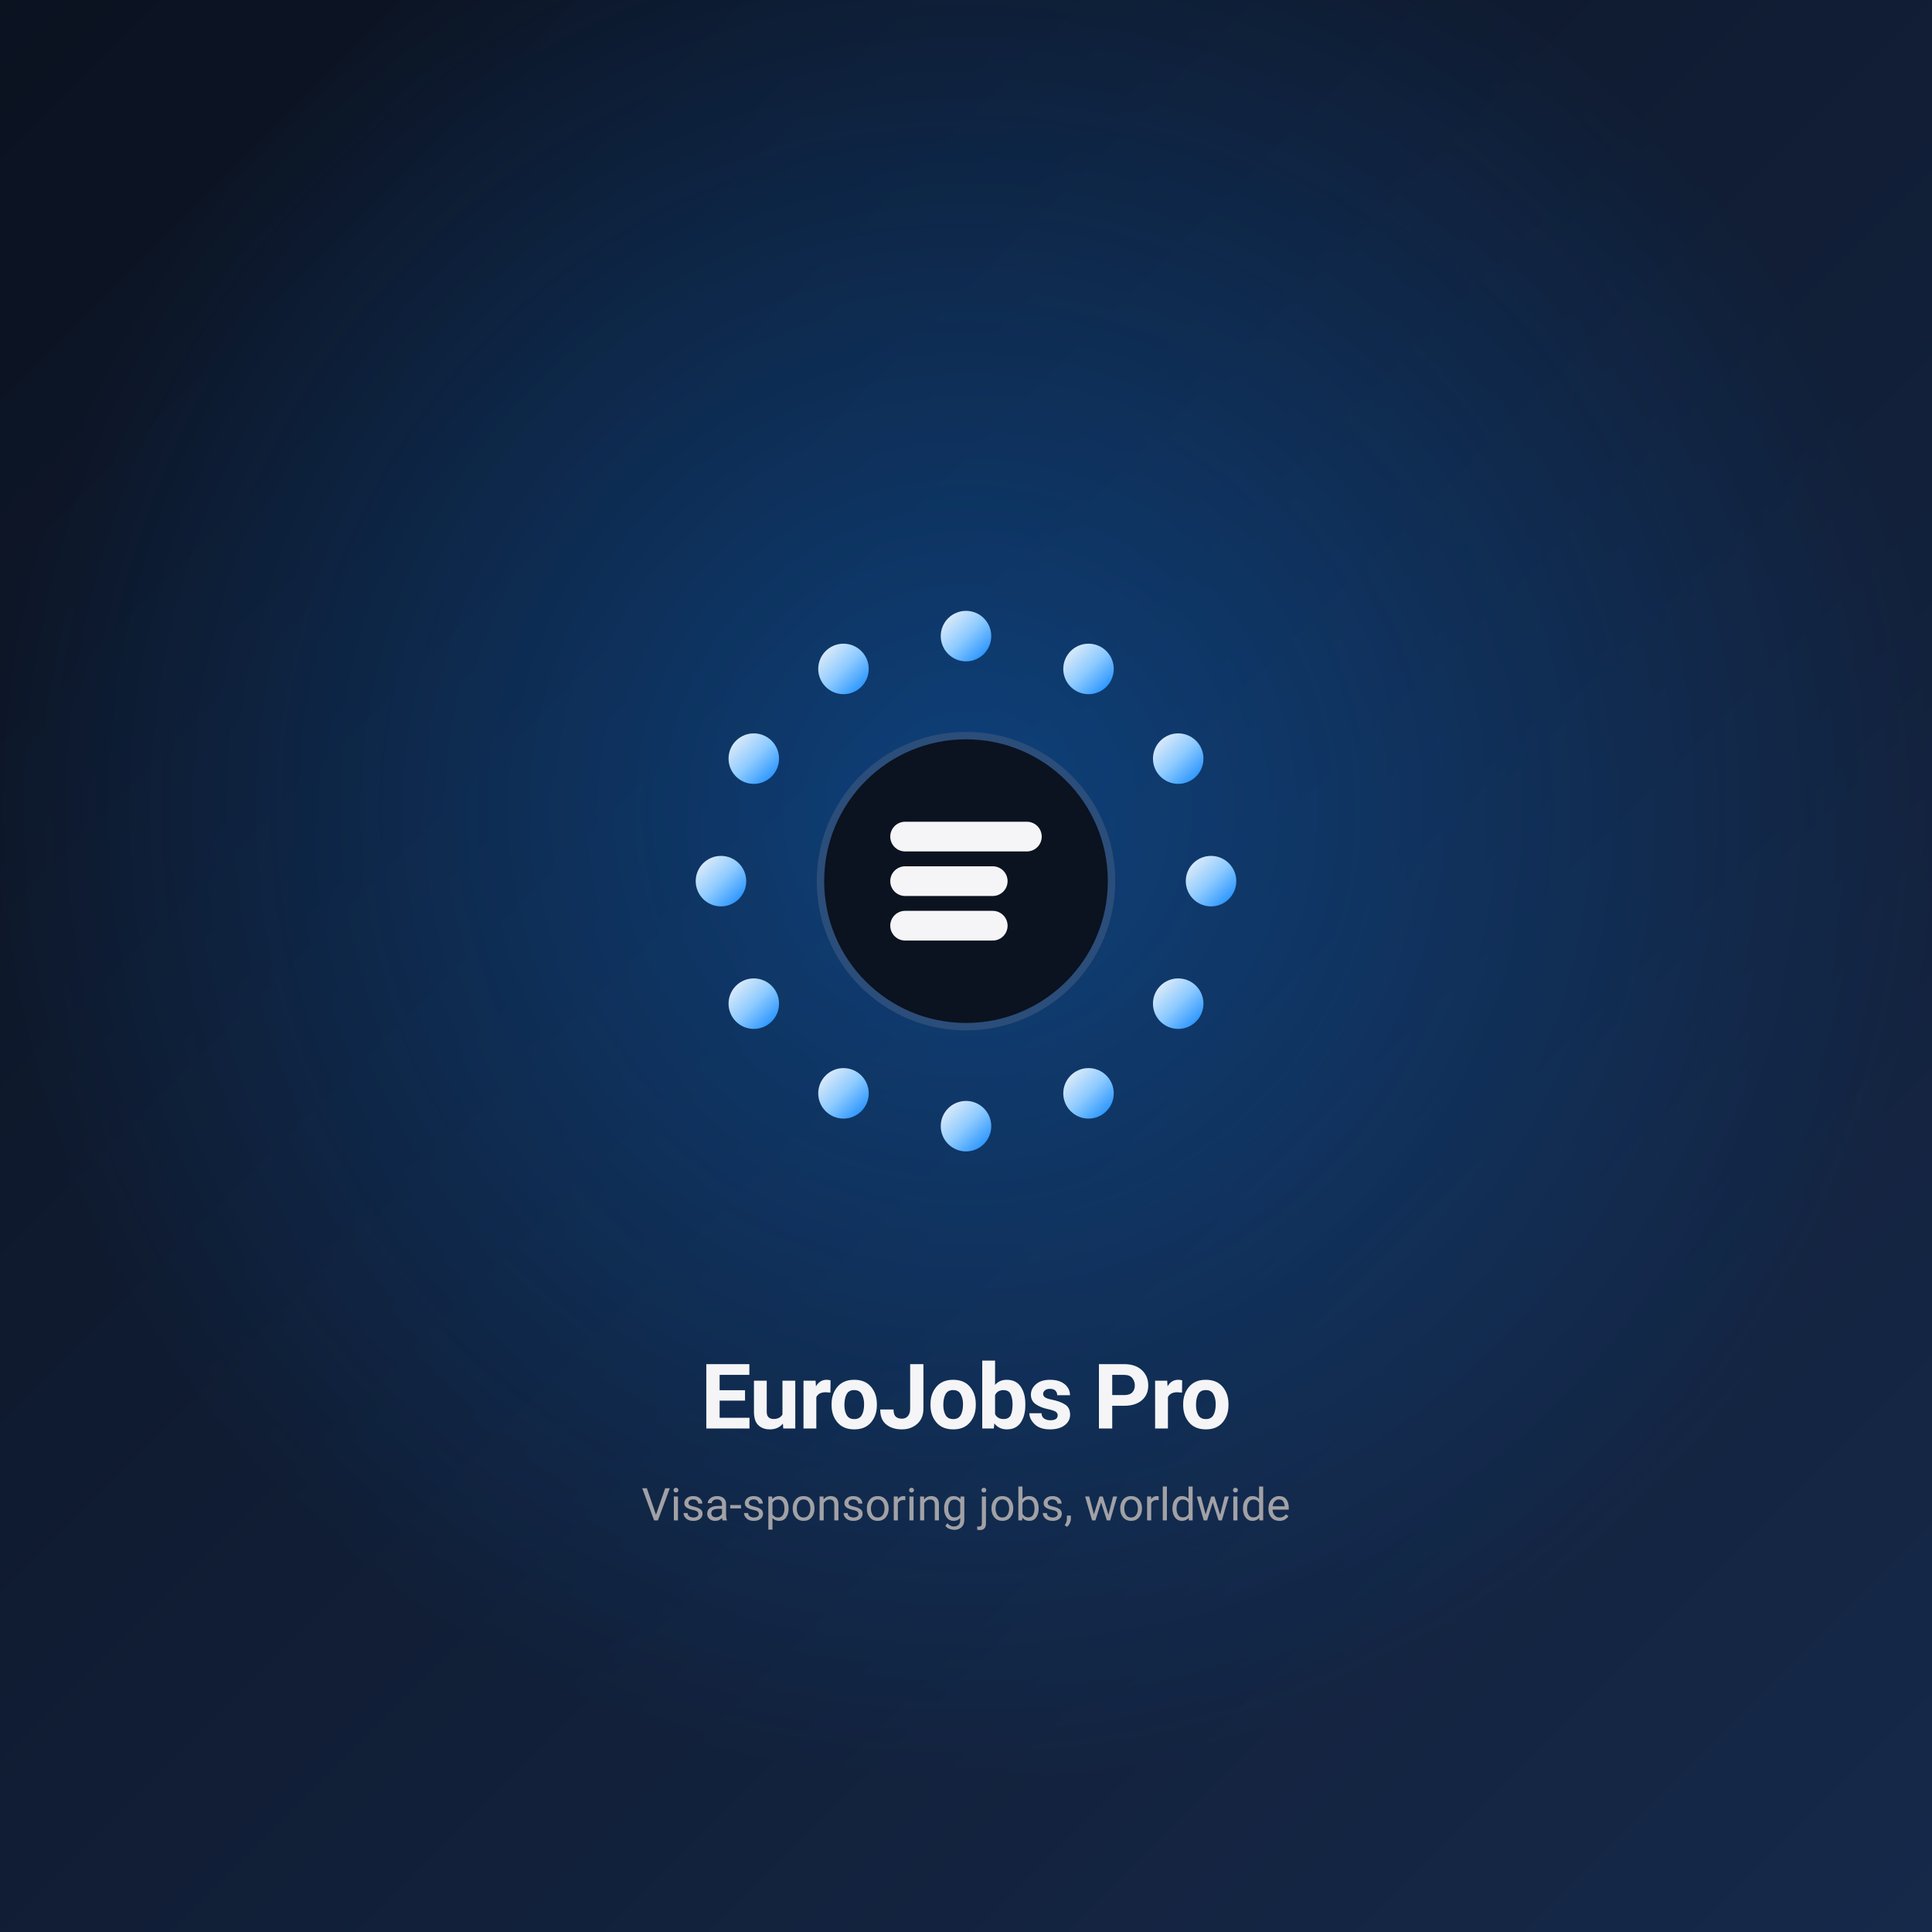
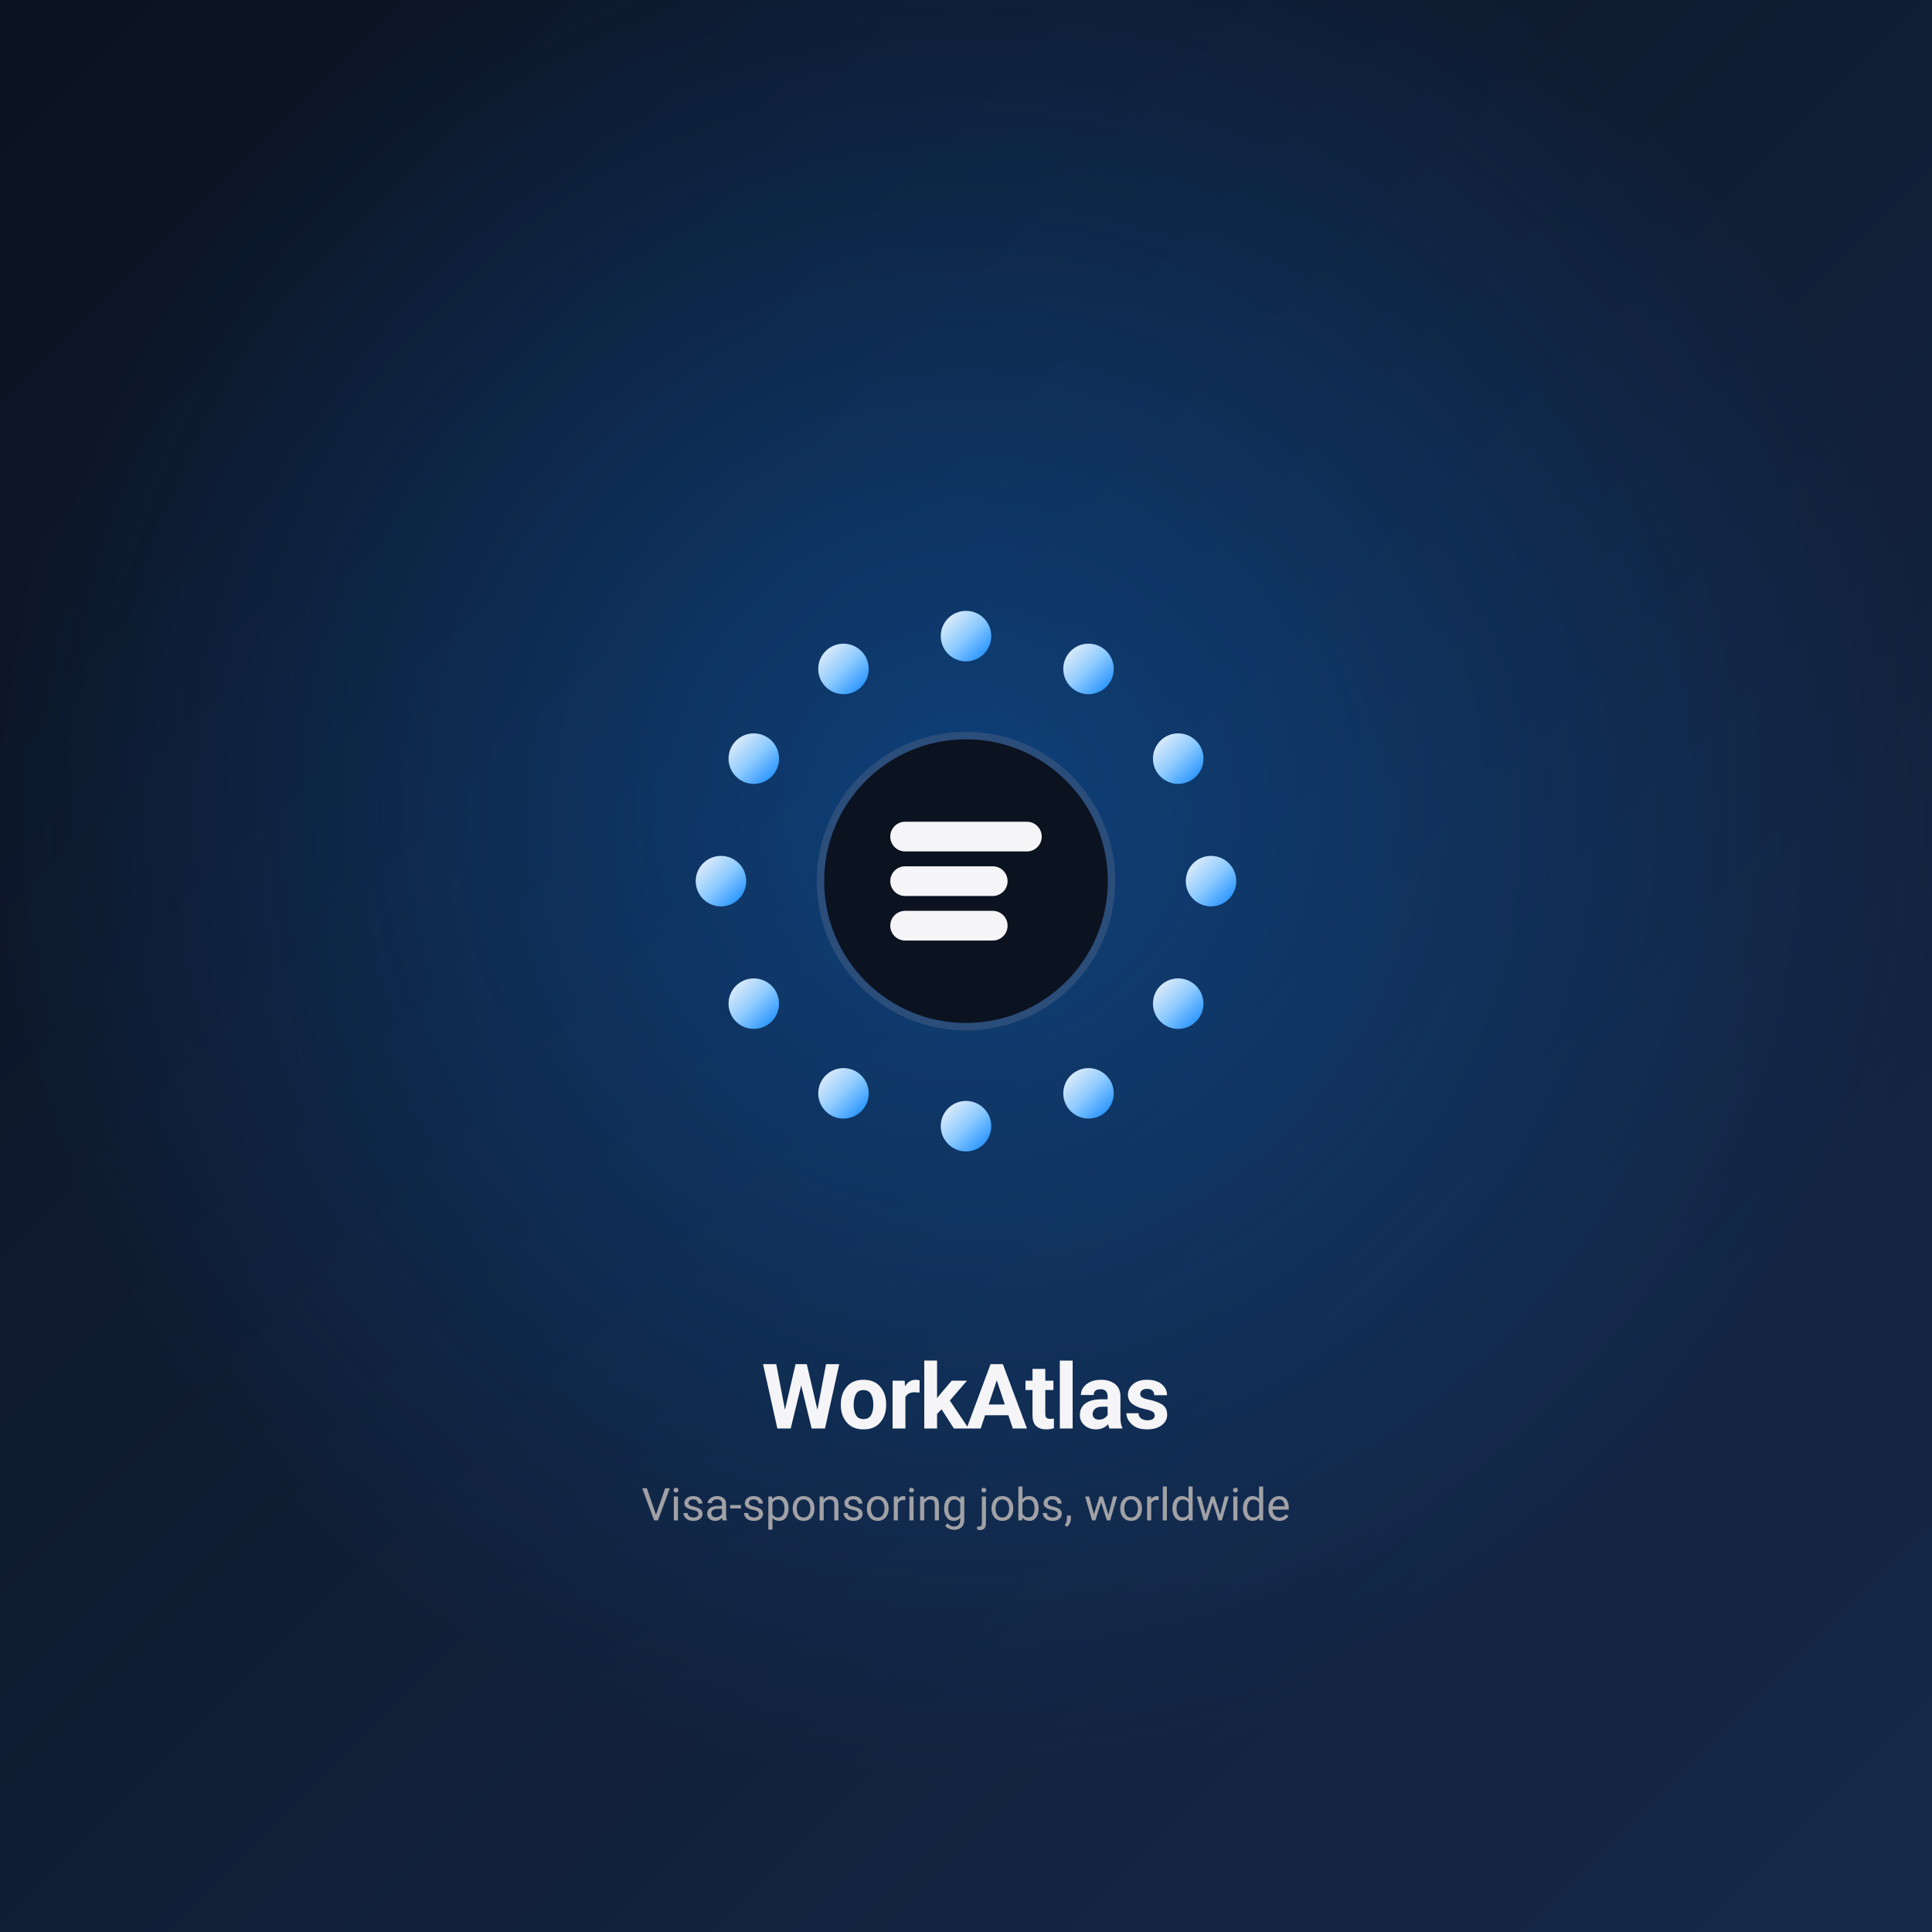
<svg xmlns="http://www.w3.org/2000/svg" width="2732" height="2732" viewBox="0 0 2732 2732">
  <defs>
    <linearGradient id="bg" x1="0" y1="0" x2="1" y2="1">
      <stop offset="0" stop-color="#0b1220" />
      <stop offset="1" stop-color="#16294a" />
    </linearGradient>
    <radialGradient id="glow" cx="0.5" cy="0.42" r="0.5">
      <stop offset="0" stop-color="#0a84ff" stop-opacity="0.35" />
      <stop offset="1" stop-color="#0a84ff" stop-opacity="0" />
    </radialGradient>
    <linearGradient id="ring" x1="0" y1="0" x2="1" y2="1">
      <stop offset="0" stop-color="#f5f5f7" />
      <stop offset="0.5" stop-color="#8ecbff" />
      <stop offset="1" stop-color="#0a84ff" />
    </linearGradient>
  </defs>
  <rect width="2732" height="2732" fill="url(#bg)" />
  <rect width="2732" height="2732" fill="url(#glow)" />
  <g transform="translate(1366 1246) scale(1.05) translate(-512 -512)">
    <circle cx="512.00" cy="182.00" r="34" fill="url(#ring)" />
    <circle cx="677.00" cy="226.21" r="34" fill="url(#ring)" />
    <circle cx="797.79" cy="347.00" r="34" fill="url(#ring)" />
    <circle cx="842.00" cy="512.00" r="34" fill="url(#ring)" />
    <circle cx="797.79" cy="677.00" r="34" fill="url(#ring)" />
    <circle cx="677.00" cy="797.79" r="34" fill="url(#ring)" />
    <circle cx="512.00" cy="842.00" r="34" fill="url(#ring)" />
    <circle cx="347.00" cy="797.79" r="34" fill="url(#ring)" />
    <circle cx="226.21" cy="677.00" r="34" fill="url(#ring)" />
    <circle cx="182.00" cy="512.00" r="34" fill="url(#ring)" />
    <circle cx="226.21" cy="347.00" r="34" fill="url(#ring)" />
    <circle cx="347.00" cy="226.21" r="34" fill="url(#ring)" />
    <circle cx="512" cy="512" r="196" fill="#0b1220" stroke="#2b4d7a" stroke-width="10" />
    <g stroke="#f5f5f7" stroke-width="40" stroke-linecap="round">
      <path d="M430 452h164" />
      <path d="M430 512h118" />
      <path d="M430 572h118" />
    </g>
  </g>
-   <text x="1366" y="2020" text-anchor="middle" font-family="-apple-system, BlinkMacSystemFont, Segoe UI, Roboto, sans-serif" font-size="128" font-weight="700" fill="#f5f5f7" letter-spacing="-2">EuroJobs Pro</text>
+   <text x="1366" y="2020" text-anchor="middle" font-family="-apple-system, BlinkMacSystemFont, Segoe UI, Roboto, sans-serif" font-size="128" font-weight="700" fill="#f5f5f7" letter-spacing="-2">WorkAtlas</text>
  <text x="1366" y="2150" text-anchor="middle" font-family="-apple-system, BlinkMacSystemFont, Segoe UI, Roboto, sans-serif" font-size="64" fill="#a1a1a6">Visa-sponsoring jobs, worldwide</text>
</svg>
